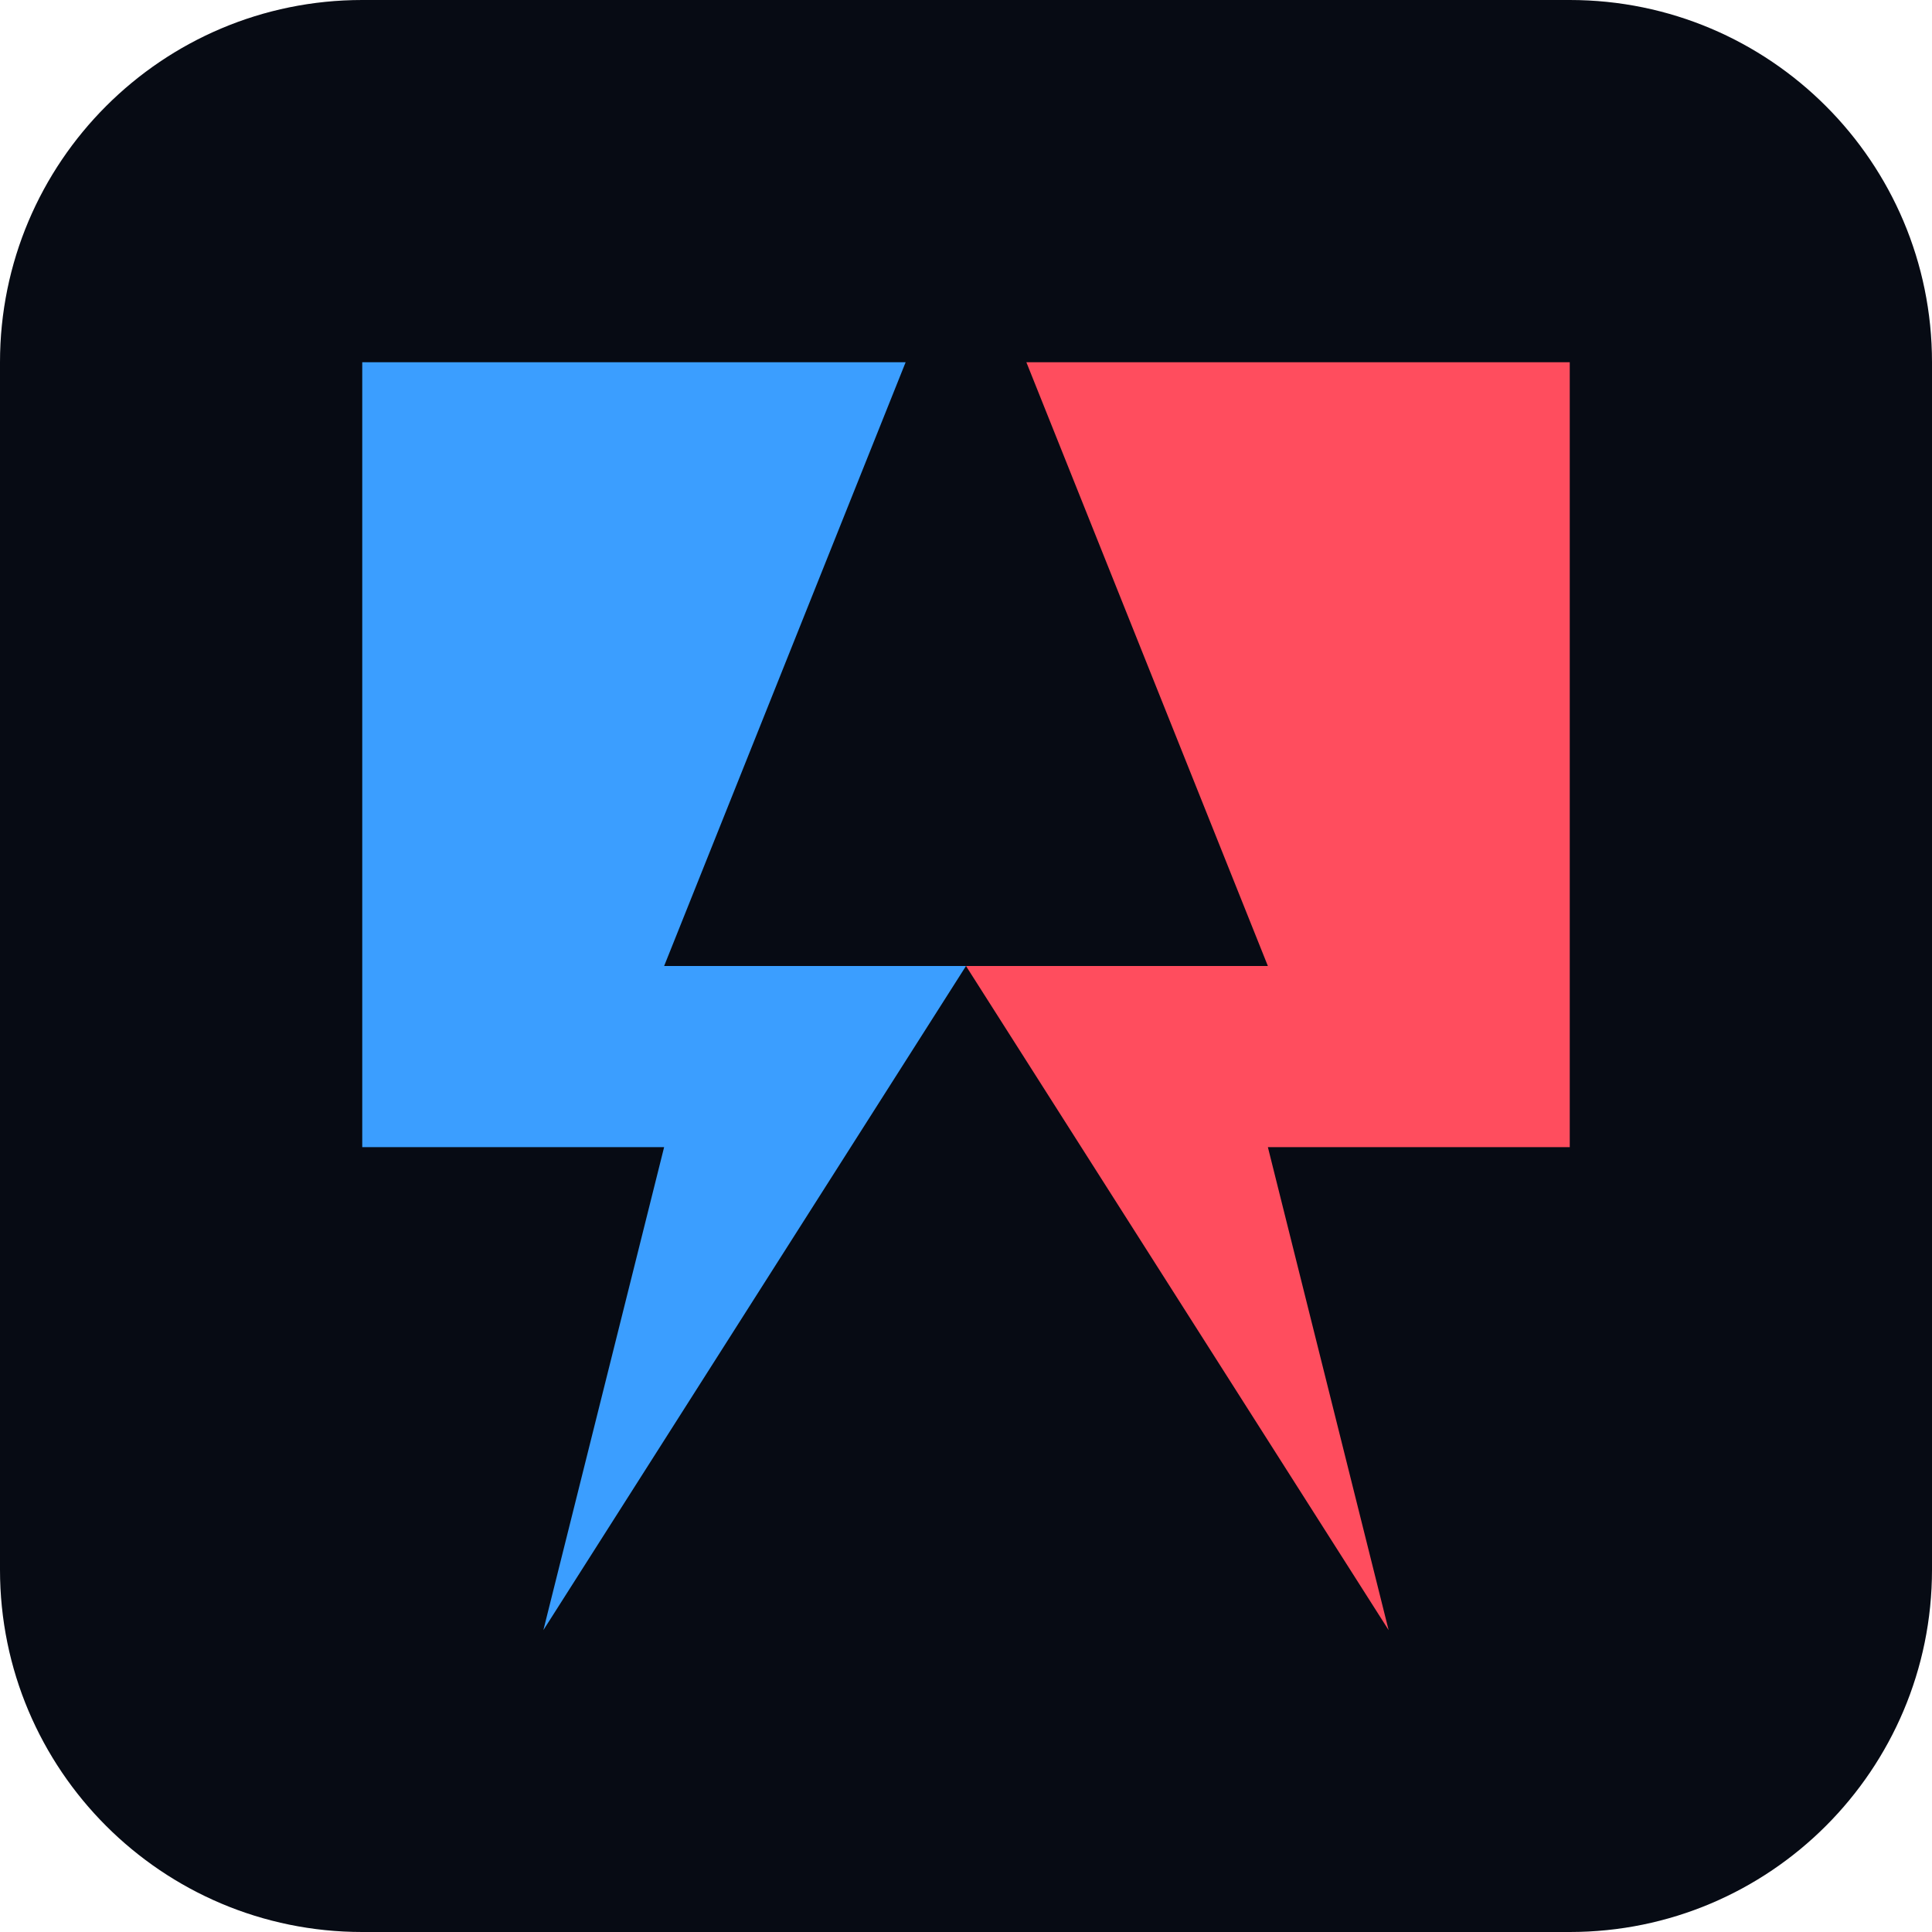
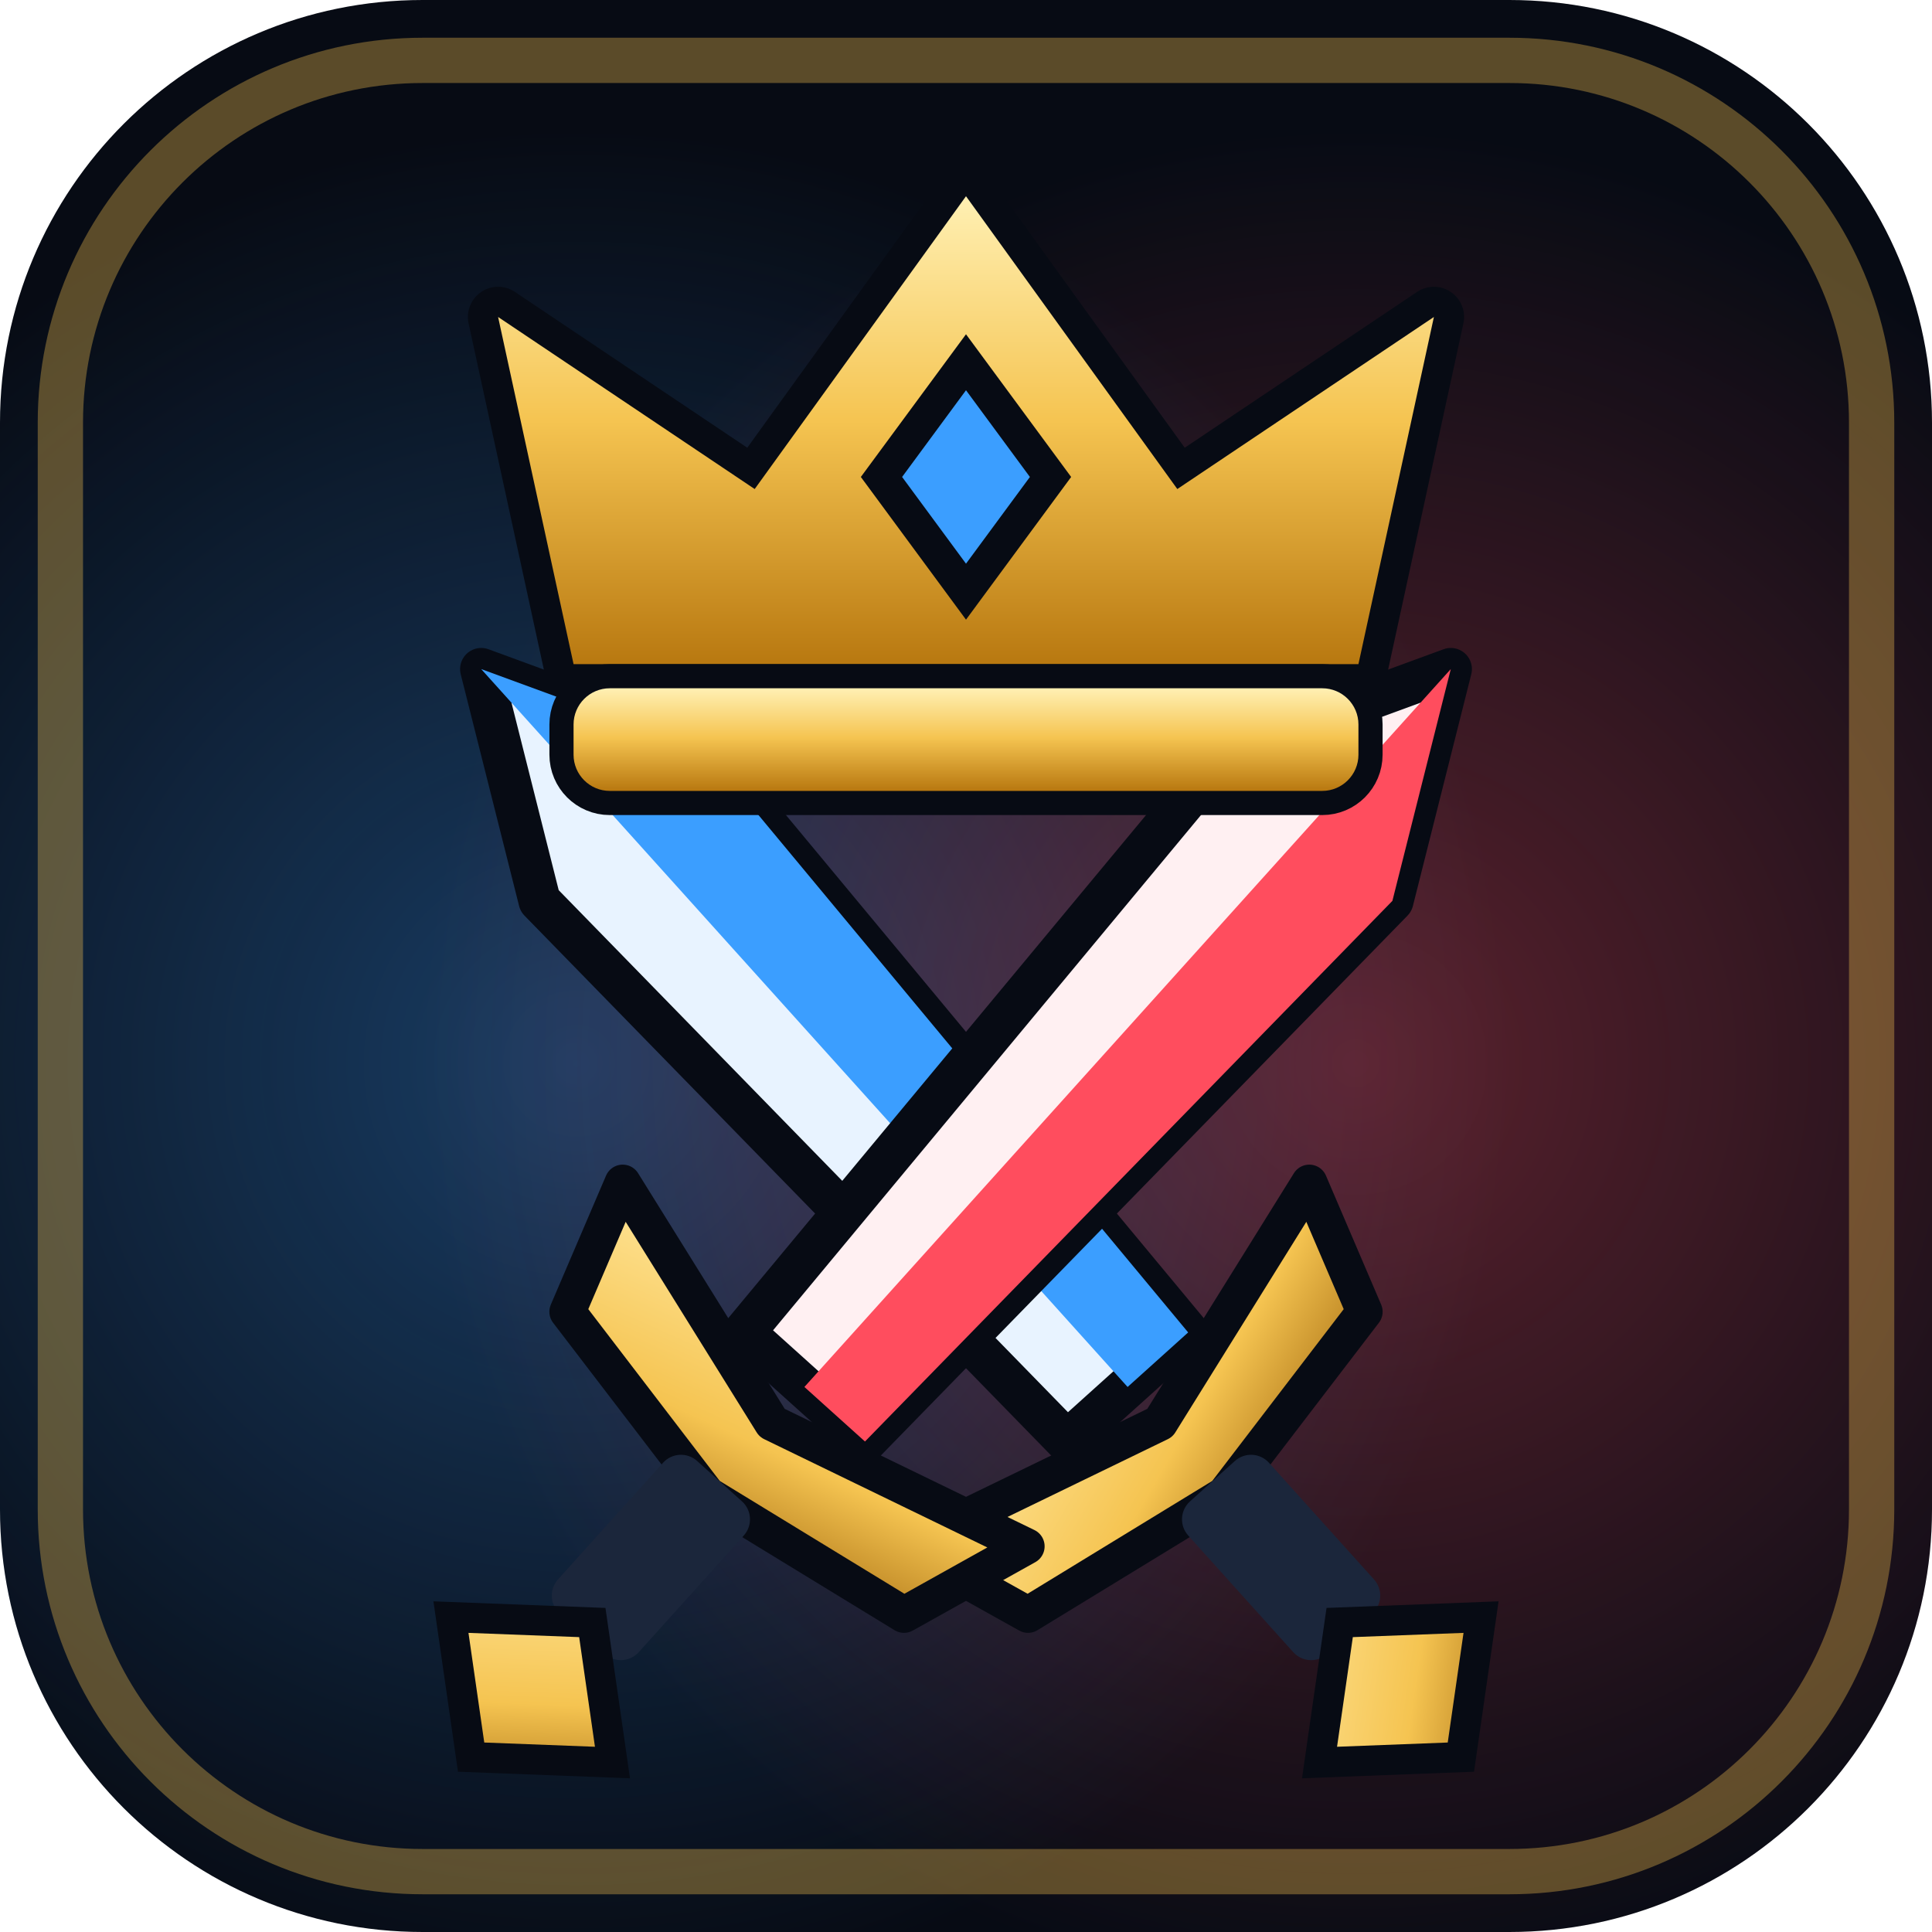
- <svg xmlns="http://www.w3.org/2000/svg" viewBox="0 0 32 32">
-   <rect width="32" height="32" rx="6" fill="#070b14" />
-   <path d="M6 6h9l-4 10h5L9 27l2-8H6z" fill="#3b9eff" />
-   <path d="M26 6h-9l4 10h-5l7 11-2-8h5z" fill="#ff4d5e" />
+ <svg xmlns="http://www.w3.org/2000/svg" viewBox="0 0 64 64">
+   <defs>
+     <radialGradient id="aura-blue" cx="30%" cy="55%" r="48%">
+       <stop offset="0%" stop-color="#3b9eff" stop-opacity="0.34" />
+       <stop offset="100%" stop-color="#3b9eff" stop-opacity="0" />
+     </radialGradient>
+     <radialGradient id="aura-red" cx="70%" cy="55%" r="48%">
+       <stop offset="0%" stop-color="#ff4d5e" stop-opacity="0.34" />
+       <stop offset="100%" stop-color="#ff4d5e" stop-opacity="0" />
+     </radialGradient>
+     <linearGradient id="crown-gold" x1="0" y1="0" x2="0" y2="1">
+       <stop offset="0%" stop-color="#fff0b3" />
+       <stop offset="48%" stop-color="#f5c451" />
+       <stop offset="100%" stop-color="#b87810" />
+     </linearGradient>
+     <linearGradient id="hilt-gold" x1="0" y1="0" x2="1" y2="1">
+       <stop offset="0%" stop-color="#ffe598" />
+       <stop offset="55%" stop-color="#f5c451" />
+       <stop offset="100%" stop-color="#9e640b" />
+     </linearGradient>
+   </defs>
+   <rect width="64" height="64" rx="14" fill="#070b14" />
+   <rect width="64" height="64" rx="14" fill="url(#aura-blue)" />
+   <rect width="64" height="64" rx="14" fill="url(#aura-red)" />
+   <rect x="2" y="2" width="60" height="60" rx="12" fill="none" stroke="#f5c451" stroke-opacity="0.35" stroke-width="1.5" />
+   <g transform="translate(32 40) rotate(-42)">
+     <path d="M0 -24 L3.7 -17 L2.7 8 L-2.7 8 L-3.7 -17 Z" fill="#e8f3ff" stroke="#070b14" stroke-width="1.4" stroke-linejoin="round" />
+     <path d="M0 -24 L3.7 -17 L2.7 8 L0 8 Z" fill="#3b9eff" />
+     <path d="M-9 7 L0 9.6 L9 7 L7.5 11.4 L0 12.8 L-7.5 11.4 Z" fill="url(#hilt-gold)" stroke="#070b14" stroke-width="1.2" stroke-linejoin="round" />
+     <rect x="-1.8" y="12.2" width="3.6" height="6.8" rx="0.8" fill="#1b263b" />
+     <polygon points="0,18.5 3.6,21.5 0,24.5 -3.6,21.5" fill="url(#hilt-gold)" stroke="#070b14" stroke-width="1" />
+   </g>
+   <g transform="translate(32 40) rotate(42)">
+     <path d="M0 -24 L3.7 -17 L2.7 8 L-2.7 8 L-3.7 -17 Z" fill="#fff0f2" stroke="#070b14" stroke-width="1.4" stroke-linejoin="round" />
+     <path d="M0 -24 L3.7 -17 L2.7 8 L0 8 Z" fill="#ff4d5e" />
+     <path d="M-9 7 L0 9.6 L9 7 L7.5 11.4 L0 12.8 L-7.5 11.4 Z" fill="url(#hilt-gold)" stroke="#070b14" stroke-width="1.2" stroke-linejoin="round" />
+     <rect x="-1.8" y="12.2" width="3.6" height="6.8" rx="0.8" fill="#1b263b" />
+     <polygon points="0,18.5 3.6,21.5 0,24.5 -3.6,21.5" fill="url(#hilt-gold)" stroke="#070b14" stroke-width="1" />
+   </g>
+   <path d="M19 22 L16.5 10.5 L25 16.2 L32 6.5 L39 16.2 L47.5 10.5 L45 22 Z" fill="url(#crown-gold)" stroke="#070b14" stroke-width="2" stroke-linejoin="round" paint-order="stroke fill" />
+   <rect x="19" y="22.8" width="26" height="3.4" rx="1.2" fill="url(#crown-gold)" stroke="#070b14" stroke-width="1.6" paint-order="stroke fill" />
+   <polygon points="32,12 34.8,15.8 32,19.6 29.2,15.8" fill="#3b9eff" stroke="#070b14" stroke-width="1.1" />
</svg>
